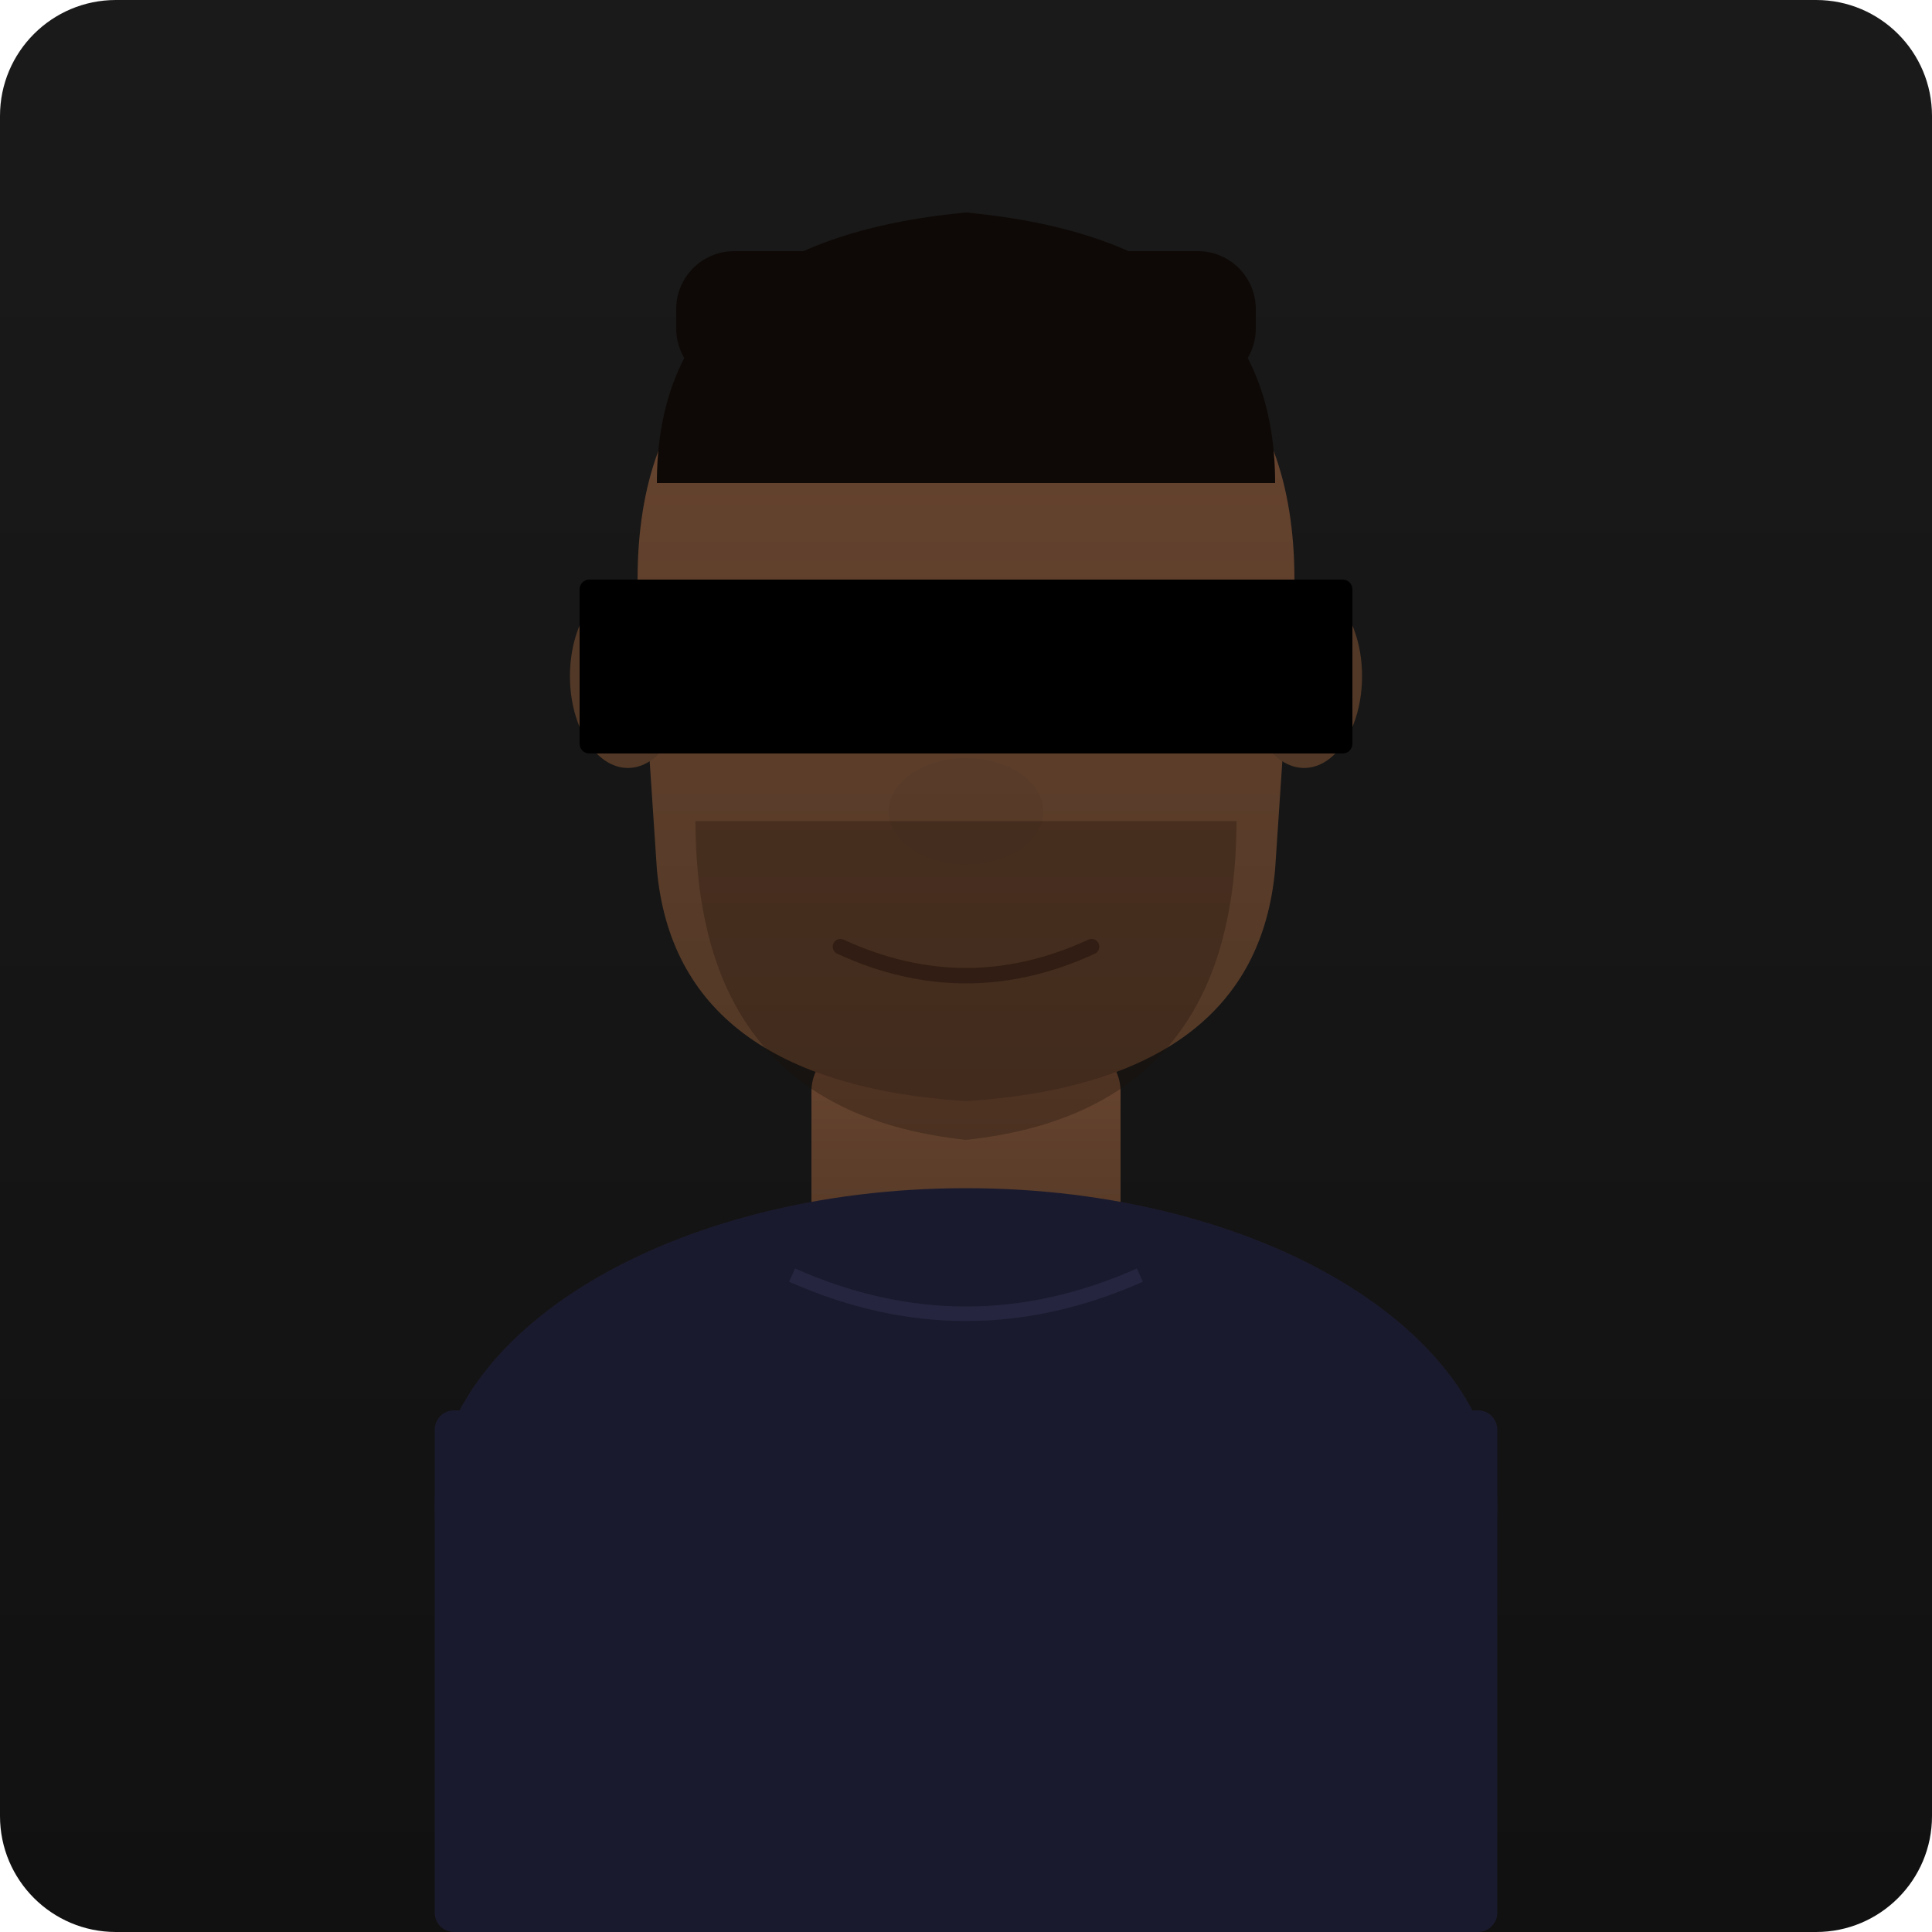
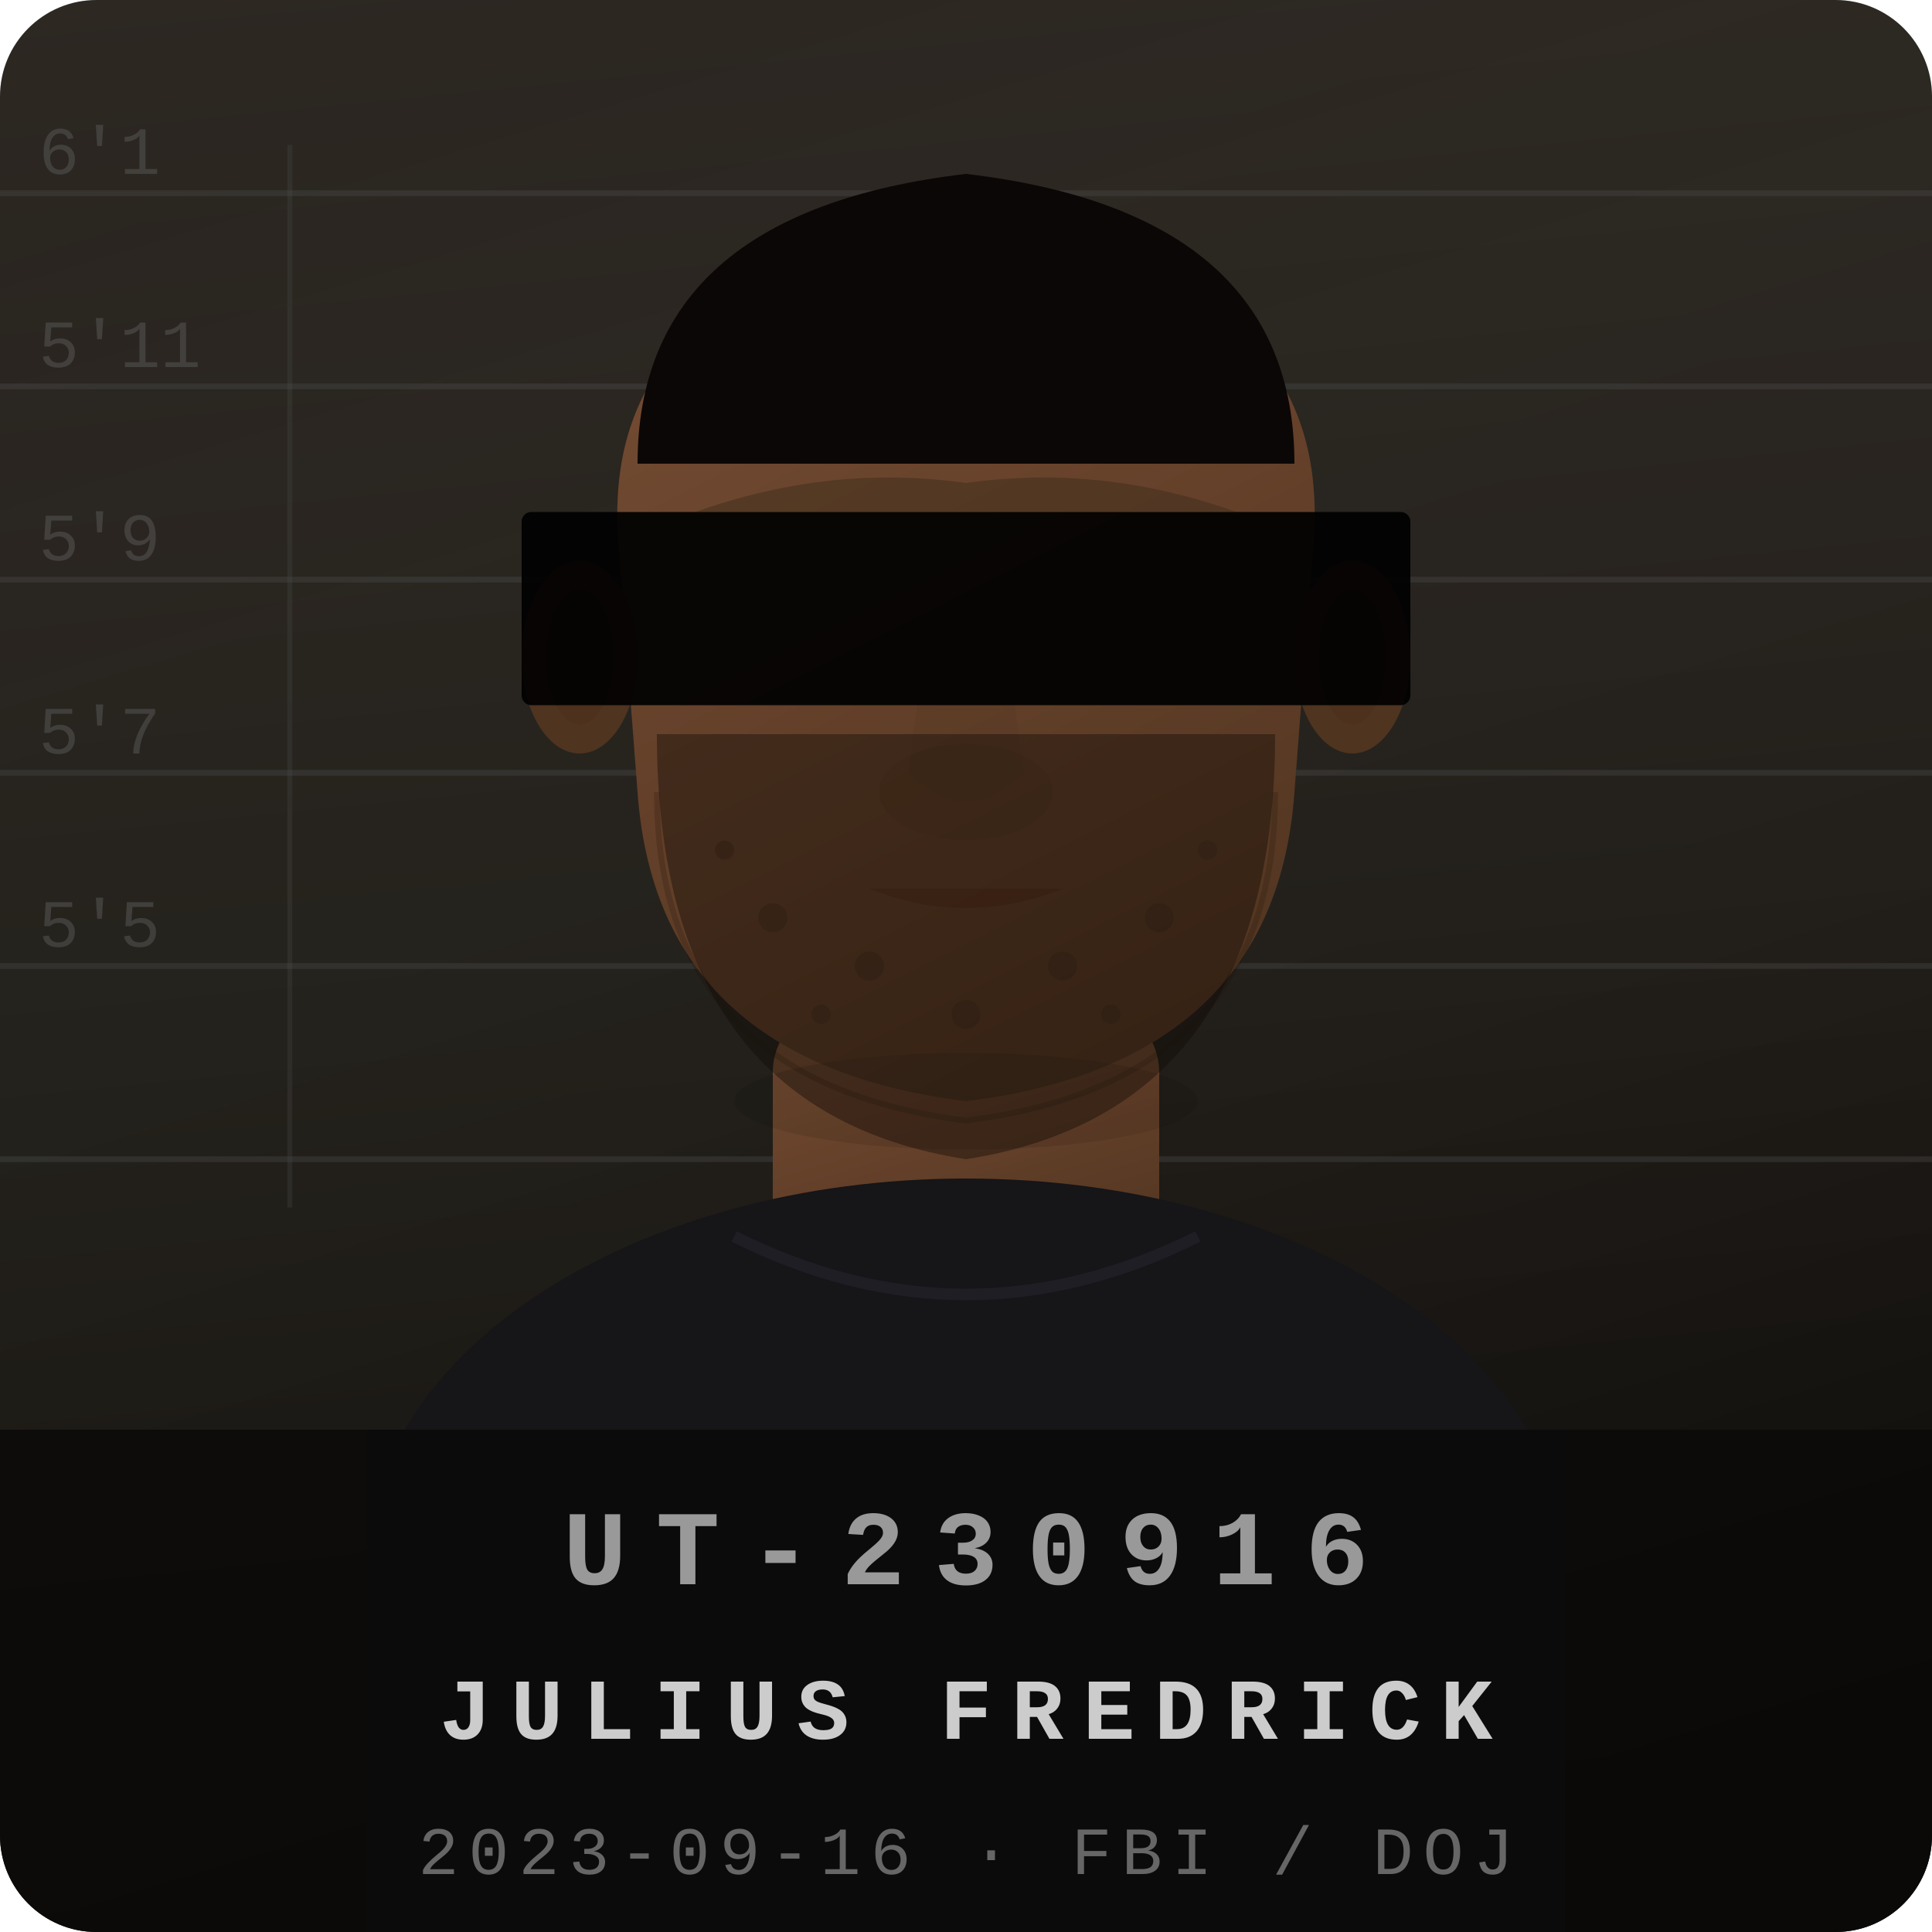
<svg xmlns="http://www.w3.org/2000/svg" width="200" height="200" viewBox="0 0 200 200">
  <defs>
-     <linearGradient id="bg" x1="0" y1="0" x2="0" y2="1">
-       <stop offset="0%" stop-color="#1a1a1a" />
-       <stop offset="100%" stop-color="#111" />
+     <linearGradient id="mugBg5" x1="0" y1="0" x2="0.1" y2="1">
+       <stop offset="0%" stop-color="#252018" />
+       <stop offset="50%" stop-color="#1a1610" />
+       <stop offset="100%" stop-color="#0c0a07" />
    </linearGradient>
-     <linearGradient id="skin" x1="0.5" y1="0" x2="0.5" y2="1">
-       <stop offset="0%" stop-color="#694530" />
-       <stop offset="100%" stop-color="#523826" />
+     <linearGradient id="skin5" x1="0.3" y1="0" x2="0.7" y2="1">
+       <stop offset="0%" stop-color="#7B5035" />
+       <stop offset="50%" stop-color="#6A442C" />
+       <stop offset="100%" stop-color="#553822" />
    </linearGradient>
+     <linearGradient id="light5" x1="0.4" y1="0" x2="0.7" y2="1">
+       <stop offset="0%" stop-color="#fff" stop-opacity="0.05" />
+       <stop offset="100%" stop-color="#000" stop-opacity="0.2" />
+     </linearGradient>
+     <filter id="grain5">
+       <feTurbulence type="fractalNoise" baseFrequency="0.92" numOctaves="3" stitchTiles="stitch" />
+       <feColorMatrix type="saturate" values="0" />
+       <feBlend in="SourceGraphic" mode="multiply" />
+     </filter>
+     <clipPath id="frame5">
+       <rect width="200" height="200" rx="10" />
+     </clipPath>
  </defs>
-   <rect width="200" height="200" fill="url(#bg)" rx="12" />
-   <rect x="84" y="108" width="32" height="24" rx="5" fill="url(#skin)" />
-   <ellipse cx="100" cy="156" rx="55" ry="33" fill="#1a1a2e" />
-   <rect x="45" y="146" width="110" height="54" rx="2" fill="#1a1a2e" />
-   <path d="M82 132 Q100 140 118 132" fill="none" stroke="#252540" stroke-width="1.5" />
-   <path d="M66 60 Q66 30 100 28 Q134 30 134 60 L132 90 Q130 112 100 114 Q70 112 68 90 Z" fill="url(#skin)" />
-   <path d="M68 50 Q68 25 100 22 Q132 25 132 50" fill="#0e0906" />
-   <rect x="70" y="26" width="60" height="14" rx="6" fill="#0e0906" />
-   <ellipse cx="65" cy="70" rx="6" ry="9.5" fill="#523826" />
-   <ellipse cx="135" cy="70" rx="6" ry="9.5" fill="#523826" />
-   <ellipse cx="100" cy="84" rx="8" ry="5.5" fill="#523826" opacity="0.4" />
-   <path d="M87 98 Q100 104 113 98" fill="none" stroke="#3a2418" stroke-width="1.6" stroke-linecap="round" />
-   <path d="M72 85 Q72 115 100 118 Q128 115 128 85" fill="#1a0e06" opacity="0.3" />
-   <rect x="60" y="60" width="80" height="18" rx="1" fill="#000" />
+   <g clip-path="url(#frame5)">
+     <rect width="200" height="200" fill="url(#mugBg5)" />
+     <rect width="200" height="200" fill="url(#light5)" />
+     <g stroke="#555" stroke-opacity="0.35" stroke-width="0.6">
+       <line x1="0" y1="20" x2="200" y2="20" />
+       <line x1="0" y1="40" x2="200" y2="40" />
+       <line x1="0" y1="60" x2="200" y2="60" />
+       <line x1="0" y1="80" x2="200" y2="80" />
+       <line x1="0" y1="100" x2="200" y2="100" />
+       <line x1="0" y1="120" x2="200" y2="120" />
+     </g>
+     <g font-family="'Courier New',monospace" font-size="7" fill="#666" fill-opacity="0.45">
+       <text x="4" y="18">6'1</text>
+       <text x="4" y="38">5'11</text>
+       <text x="4" y="58">5'9</text>
+       <text x="4" y="78">5'7</text>
+       <text x="4" y="98">5'5</text>
+     </g>
+     <line x1="30" y1="15" x2="30" y2="125" stroke="#555" stroke-opacity="0.25" stroke-width="0.5" />
+     <rect x="80" y="104" width="40" height="30" rx="7" fill="url(#skin5)" />
+     <ellipse cx="100" cy="162" rx="62" ry="40" fill="#18161a" />
+     <rect x="38" y="148" width="124" height="52" fill="#18161a" />
+     <path d="M76 128 Q100 140 124 128" fill="none" stroke="#222028" stroke-width="1.2" />
+     <path d="M64 56 Q62 28 100 24 Q138 28 136 56 L134 82 Q132 110 100 114 Q68 110 66 82 Z" fill="url(#skin5)" />
+     <path d="M66 48 Q66 22 100 18 Q134 22 134 48" fill="#0c0806" />
+     <path d="M90 22 L100 30 L110 22" fill="#0c0806" />
+     <ellipse cx="60" cy="68" rx="6" ry="10" fill="#553822" />
+     <ellipse cx="60" cy="68" rx="3.5" ry="7" fill="#4a3018" opacity="0.3" />
+     <ellipse cx="140" cy="68" rx="6" ry="10" fill="#553822" />
+     <ellipse cx="140" cy="68" rx="3.5" ry="7" fill="#4a3018" opacity="0.3" />
+     <path d="M72 53 Q86 48 100 50 Q114 48 128 53" fill="#4a3420" opacity="0.6" />
+     <path d="M96 65 L94 80 Q100 86 106 80 L104 65" fill="#553822" opacity="0.2" />
+     <ellipse cx="100" cy="82" rx="9" ry="5" fill="#553822" opacity="0.35" />
+     <path d="M68 76 Q68 115 100 120 Q132 115 132 76" fill="#0e0906" opacity="0.4" />
+     <g fill="#1a0e08" opacity="0.2">
+       <circle cx="80" cy="95" r="1.5" />
+       <circle cx="90" cy="100" r="1.5" />
+       <circle cx="100" cy="105" r="1.5" />
+       <circle cx="110" cy="100" r="1.5" />
+       <circle cx="120" cy="95" r="1.5" />
+       <circle cx="85" cy="105" r="1" />
+       <circle cx="115" cy="105" r="1" />
+       <circle cx="75" cy="88" r="1" />
+       <circle cx="125" cy="88" r="1" />
+     </g>
+     <path d="M90 92 Q100 96 110 92" fill="#3a1c10" opacity="0.5" />
+     <path d="M68 82 Q68 112 100 116 Q132 112 132 82" fill="none" stroke="#1a0e06" stroke-width="0.6" opacity="0.2" />
+     <ellipse cx="100" cy="114" rx="24" ry="5" fill="#000" opacity="0.1" />
+     <rect x="54" y="53" width="92" height="20" rx="1" fill="#000" opacity="0.92" />
+     <rect width="200" height="200" filter="url(#grain5)" opacity="0.07" />
+     <rect x="0" y="148" width="200" height="52" fill="#0a0908" opacity="0.85" />
+     <text x="100" y="164" text-anchor="middle" font-family="'Courier New',monospace" font-size="11" font-weight="bold" fill="#999" letter-spacing="3">UT-230916</text>
+     <text x="100" y="180" text-anchor="middle" font-family="'Courier New',monospace" font-size="9" fill="#ccc" font-weight="bold" letter-spacing="2">JULIUS FREDRICK</text>
+     <text x="100" y="194" text-anchor="middle" font-family="'Courier New',monospace" font-size="7" fill="#666" letter-spacing="1">2023-09-16 · FBI / DOJ</text>
+   </g>
</svg>
